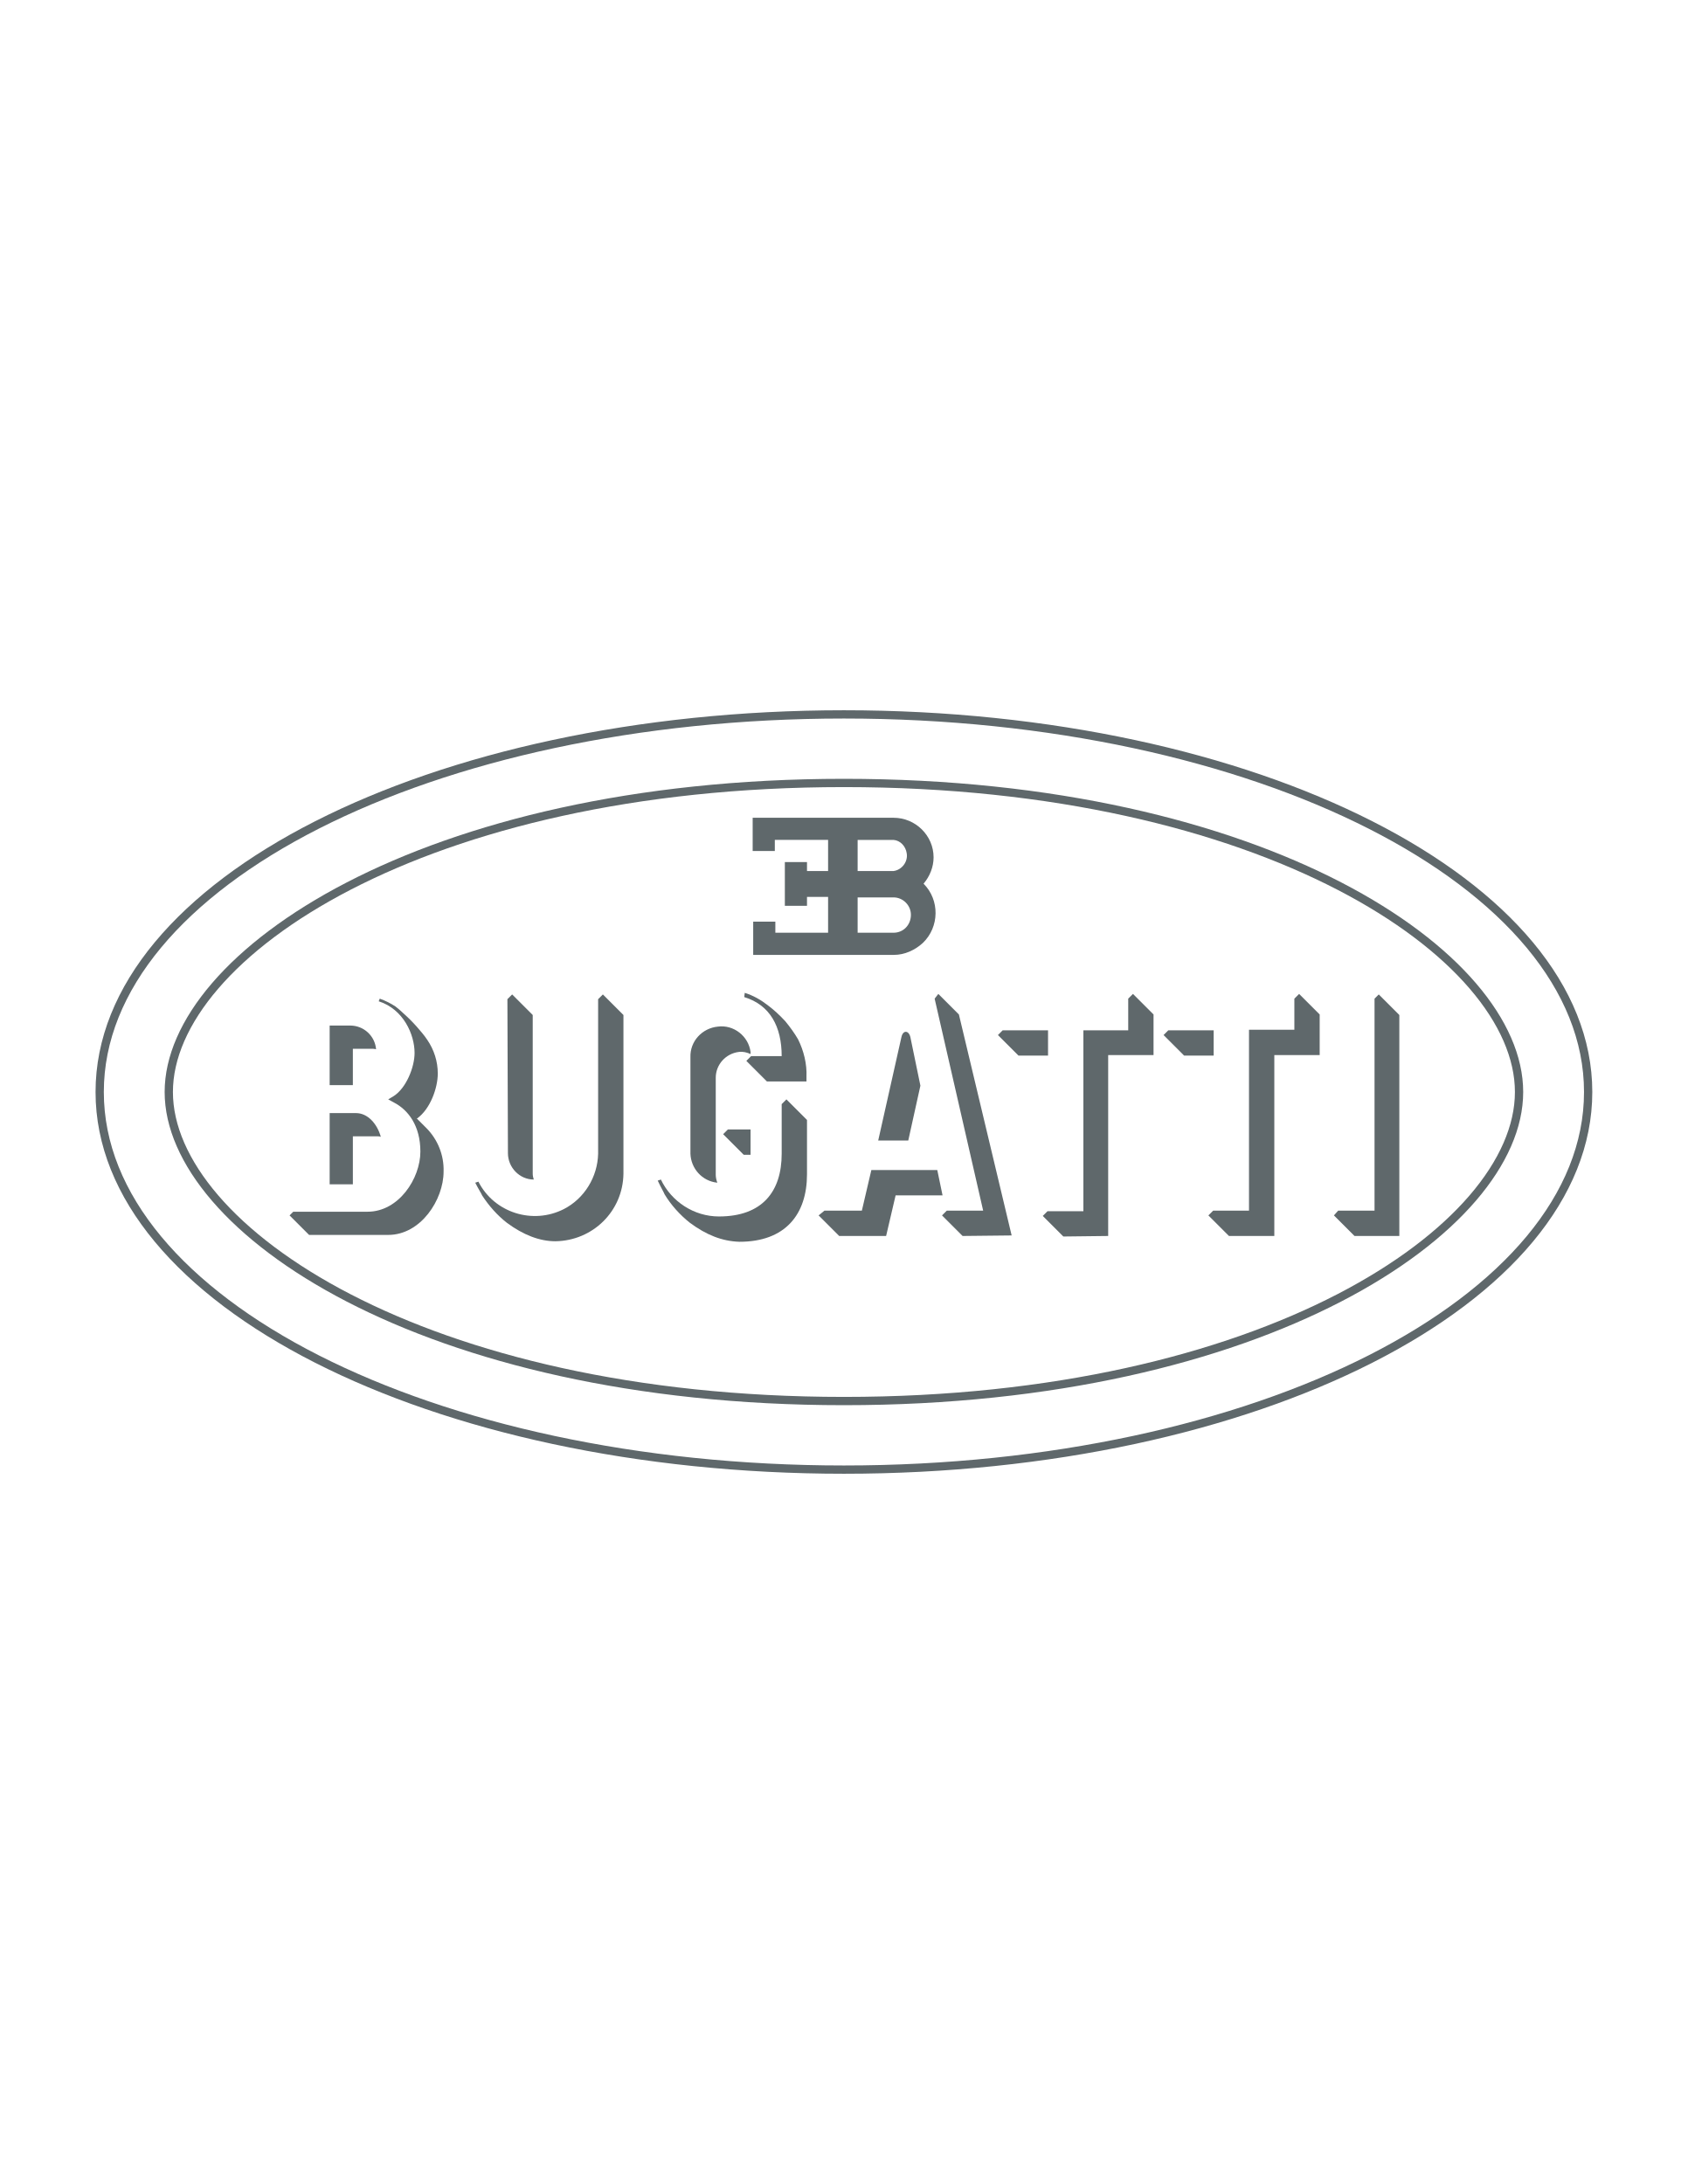
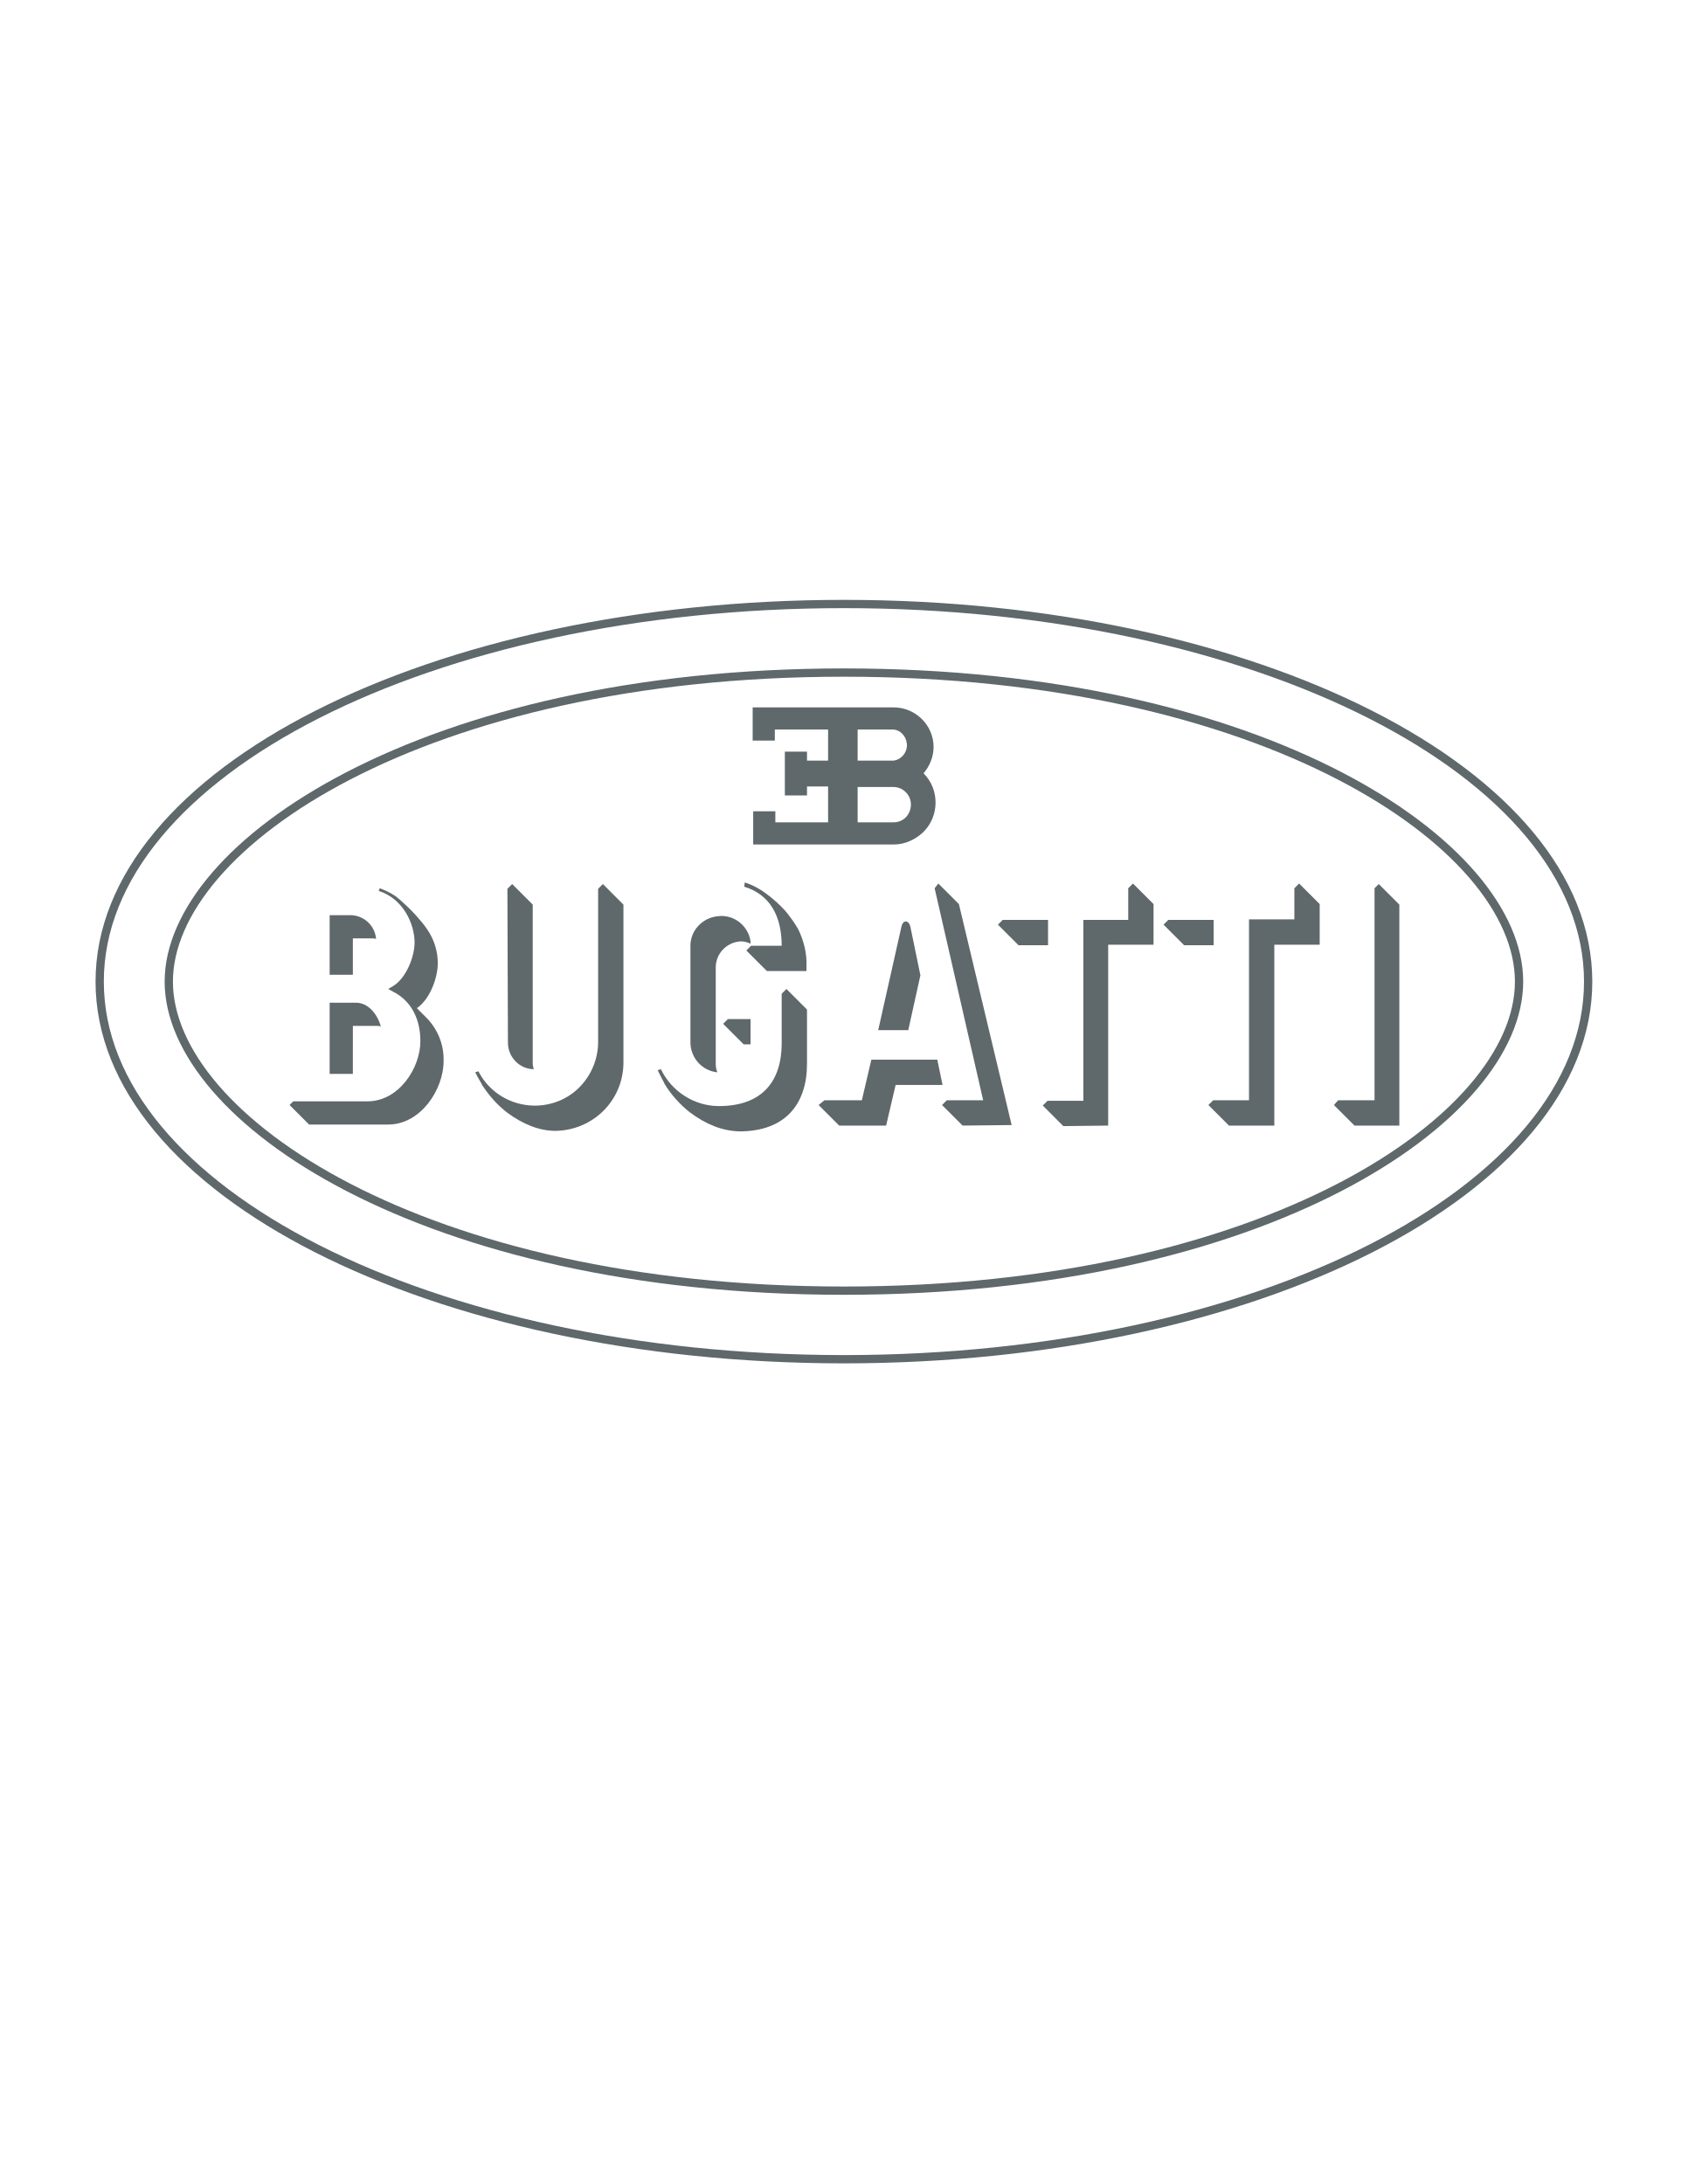
<svg xmlns="http://www.w3.org/2000/svg" version="1.1" id="bugatti" x="0px" y="0px" width="612px" height="792px" viewBox="0 0 612 792" enable-background="new 0 0 612 792" xml:space="preserve">
  <g>
-     <path fill="none" stroke="#5F686B" stroke-width="3" stroke-miterlimit="10" d="M36.146,396   c0-75.735,120.296-136.935,269.854-136.935S575.854,320.456,575.854,396S455.558,532.935,306,532.935S36.146,471.735,36.146,396z" />
-     <path fill="none" stroke="#5F686B" stroke-width="3" stroke-miterlimit="10" d="M306,283.928c152.617,0,244.8,62.347,244.8,112.072   c0,49.725-92.374,112.072-244.8,112.072c-152.426,0-244.8-62.348-244.8-112.072C61.2,346.275,153.574,283.928,306,283.928z" />
-     <path fill="#5F686B" d="M106.335,439.414h26.966c11.284,0,19.125-12.049,19.125-21.803c0-9.371-4.399-15.108-9.563-17.786   l-2.104-1.147l1.913-1.147c4.59-2.869,7.65-10.519,7.65-15.683c0-6.694-4.016-15.874-13.005-18.743l0.383-0.956   c2.104,0.765,4.016,1.721,5.737,2.869c0.956,0.765,1.913,1.53,2.869,2.486c1.721,1.53,3.251,3.06,4.781,4.781   c1.339,1.53,2.678,3.06,3.825,4.781c2.486,3.634,3.825,7.841,3.825,12.24c0,5.164-2.677,12.814-7.458,16.256h-0.191l3.442,3.442   c4.208,4.208,6.503,9.945,6.312,15.874c0,10.136-8.224,22.95-20.082,22.95h-28.688l-7.076-7.076L106.335,439.414L106.335,439.414z    M127.946,429.469h-8.415V403.65h9.563c4.208,0,7.65,3.824,8.989,8.605c-0.574-0.19-0.956-0.19-1.53-0.19h-8.606V429.469z    M127.946,393.514h-0.956h-7.459v-21.611h7.459c4.972,0,8.988,3.825,9.371,8.606c-0.574-0.191-1.339-0.191-1.913-0.191h-6.502   V393.514L127.946,393.514z" />
-     <path fill="#5F686B" d="M173.464,428.513c5.737,11.283,19.699,15.683,30.982,9.944c7.458-3.824,12.24-11.666,12.431-20.081V362.34   l1.721-1.721l7.459,7.459v57.566c-0.191,13.579-11.093,24.289-24.671,24.48c-5.737,0-11.666-2.295-17.595-6.694   c-3.442-2.677-6.502-6.12-8.988-9.944c-0.191-0.574-1.339-2.295-2.486-4.591L173.464,428.513L173.464,428.513z M183.982,362.34   l1.721-1.721l7.459,7.459v57.566c0,0.766,0.191,1.53,0.382,2.104c-5.164,0-9.371-4.398-9.371-9.563L183.982,362.34L183.982,362.34z   " />
-     <path fill="#5F686B" d="M333.731,393.705l-4.399,19.89h-10.9l8.415-37.485c0.573-2.677,2.677-2.486,3.251,0L333.731,393.705   L333.731,393.705z M349.031,448.211l-7.459-7.458l1.722-1.722h13.196l-17.596-76.882l1.339-1.721l7.459,7.458l19.125,80.133   L349.031,448.211z M341.764,433.485h-17.021l-3.442,14.726h-17.021l-7.459-7.458l2.104-1.722h13.579l3.442-14.727h23.906   L341.764,433.485L341.764,433.485z" />
-     <path fill="#5F686B" d="M385.56,448.402l-7.458-7.459l1.721-1.721h13.005v-65.599h16.257v-11.475l1.721-1.721l7.459,7.458v14.726   h-16.447v65.599L385.56,448.402z M379.822,382.804h-10.519l-7.459-7.458l1.722-1.721h16.447v9.18H379.822z" />
-     <path fill="#5F686B" d="M439.875,382.804h-10.519l-7.459-7.458l1.722-1.721h16.447v9.18H439.875z M469.327,362.149l1.722-1.721   l7.459,7.458v14.726H462.06v65.599h-16.447l-7.459-7.458l1.722-1.722h13.005v-65.599h16.447V362.149L469.327,362.149z" />
-     <polygon fill="#5F686B" points="498.397,362.149 499.928,360.619 507.387,368.078 507.387,448.211 491.13,448.211 483.671,440.753    485.201,439.031 498.397,439.031  " />
-     <path fill="#5F686B" d="M250.155,443.43c-3.633-2.868-6.885-6.502-9.18-10.327c-0.191-0.574-1.339-2.486-2.486-4.973l1.147-0.383   c3.825,8.033,12.049,13.388,21.038,13.388c15.683,0,22.759-8.988,22.759-22.759v-17.978l1.721-1.721l7.458,7.459v19.698   c0,14.535-7.841,24.48-24.48,24.48C261.821,450.124,256.084,447.829,250.155,443.43L250.155,443.43z M272.149,418.759h-2.486   l-7.459-7.459l1.721-1.721h8.224V418.759L272.149,418.759z M260.1,428.895c-5.546-0.573-9.563-5.163-9.754-10.519v-34.999   c-0.191-5.737,4.208-10.519,9.945-11.092c5.738-0.765,11.093,3.442,11.858,9.18c0,0.191,0,0.574,0,0.765   c-1.339-0.574-2.678-0.956-4.208-0.765c-4.781,0.574-8.415,4.59-8.415,9.372v35.19C259.526,426.791,259.717,427.938,260.1,428.895   L260.1,428.895z M270.045,360.045c3.06,0.957,5.738,2.486,8.224,4.399c2.295,1.721,4.399,3.634,6.503,5.929   c1.721,2.104,3.251,4.208,4.59,6.502c2.104,4.208,3.251,8.989,3.06,13.579v1.721h-14.344l-7.459-7.458l1.721-1.721h11.093   c0-10.71-4.208-18.551-13.579-21.42L270.045,360.045L270.045,360.045z" />
-     <path fill="#5F686B" d="M323.978,338.243c3.634,0,6.312-2.869,6.312-6.502c0-3.443-2.869-6.312-6.312-6.312h-13.005v12.814H323.978   z M323.978,315.866c3.06-0.382,5.354-3.442,4.781-6.502c-0.383-2.486-2.295-4.59-4.781-4.781h-13.005v11.284H323.978z    M292.612,325.237v3.251h-8.032v-15.874h8.032v3.251h7.65v-11.284h-19.316v4.016h-8.033V296.55h51.064   c8.032,0,14.535,6.503,14.535,14.344c0,3.443-1.339,6.885-3.634,9.563c5.929,5.929,5.737,15.683-0.191,21.42   c-2.869,2.678-6.693,4.399-10.519,4.399h-51.064v-12.049h8.033v4.017h19.125v-13.005H292.612z" />
+     <path fill="none" stroke="#5F686B" stroke-width="3" stroke-miterlimit="10" d="M36.146,355.969   c0-75.735,120.296-136.935,269.854-136.935c149.558,0,269.854,61.391,269.854,136.935S455.558,492.903,306,492.903   C156.442,492.903,36.146,431.704,36.146,355.969z" />
+     <path fill="none" stroke="#5F686B" stroke-width="3" stroke-miterlimit="10" d="M306,243.897c152.617,0,244.8,62.347,244.8,112.072   c0,49.725-92.374,112.072-244.8,112.072S61.2,405.692,61.2,355.969C61.2,306.244,153.574,243.897,306,243.897z" />
+     <path fill="#5F686B" d="M106.335,399.383h26.966c11.284,0,19.125-12.049,19.125-21.803c0-9.371-4.399-15.108-9.563-17.786   l-2.104-1.147l1.913-1.146c4.59-2.869,7.65-10.52,7.65-15.683c0-6.694-4.016-15.874-13.005-18.743l0.383-0.956   c2.104,0.765,4.016,1.721,5.737,2.869c0.956,0.765,1.913,1.53,2.869,2.486c1.721,1.53,3.251,3.06,4.781,4.781   c1.339,1.53,2.678,3.06,3.825,4.781c2.486,3.634,3.825,7.841,3.825,12.24c0,5.164-2.677,12.814-7.458,16.255h-0.191l3.442,3.442   c4.208,4.208,6.503,9.945,6.312,15.874c0,10.136-8.224,22.95-20.082,22.95h-28.688l-7.076-7.076L106.335,399.383L106.335,399.383z    M127.946,389.438h-8.415v-25.818h9.563c4.208,0,7.65,3.823,8.989,8.604c-0.574-0.189-0.956-0.189-1.53-0.189h-8.606   L127.946,389.438L127.946,389.438z M127.946,353.483h-0.956h-7.459v-21.611h7.459c4.972,0,8.988,3.825,9.371,8.606   c-0.574-0.191-1.339-0.191-1.913-0.191h-6.502V353.483L127.946,353.483z" />
+     <path fill="#5F686B" d="M173.464,388.481c5.737,11.283,19.699,15.684,30.982,9.944c7.458-3.824,12.24-11.666,12.431-20.081v-56.036   l1.721-1.721l7.459,7.459v57.565c-0.191,13.579-11.093,24.289-24.671,24.48c-5.737,0-11.666-2.295-17.595-6.694   c-3.442-2.677-6.502-6.12-8.988-9.943c-0.191-0.574-1.339-2.295-2.486-4.592L173.464,388.481L173.464,388.481z M183.982,322.309   l1.721-1.721l7.459,7.459v57.565c0,0.767,0.191,1.53,0.382,2.104c-5.164,0-9.371-4.398-9.371-9.563L183.982,322.309   L183.982,322.309z" />
+     <path fill="#5F686B" d="M333.731,353.674l-4.399,19.89h-10.9l8.415-37.485c0.573-2.677,2.678-2.486,3.251,0L333.731,353.674   L333.731,353.674z M349.031,408.18l-7.459-7.458l1.722-1.722h13.196l-17.597-76.882l1.34-1.721l7.459,7.458l19.125,80.133   L349.031,408.18z M341.764,393.454h-17.021l-3.442,14.726H304.28l-7.459-7.458l2.104-1.722h13.579l3.442-14.728h23.905   L341.764,393.454L341.764,393.454z" />
+     <path fill="#5F686B" d="M385.56,408.371l-7.458-7.459l1.722-1.722h13.005v-65.599h16.257v-11.475l1.721-1.721l7.459,7.458v14.726   h-16.446v65.599L385.56,408.371z M379.822,342.773h-10.52l-7.459-7.458l1.723-1.721h16.446v9.18L379.822,342.773L379.822,342.773z" />
+     <path fill="#5F686B" d="M439.875,342.773h-10.519l-7.46-7.458l1.723-1.721h16.447v9.18L439.875,342.773L439.875,342.773z    M469.327,322.118l1.722-1.721l7.459,7.458v14.726H462.06v65.599h-16.446l-7.459-7.458l1.722-1.722h13.005v-65.599h16.447   L469.327,322.118L469.327,322.118z" />
+     <polygon fill="#5F686B" points="498.397,322.118 499.928,320.588 507.387,328.047 507.387,408.18 491.13,408.18 483.671,400.722    485.201,399 498.397,399  " />
+     <path fill="#5F686B" d="M250.155,403.398c-3.633-2.868-6.885-6.502-9.18-10.327c-0.191-0.573-1.339-2.485-2.486-4.973l1.147-0.383   c3.825,8.033,12.049,13.388,21.038,13.388c15.683,0,22.759-8.987,22.759-22.759v-17.978l1.721-1.722l7.458,7.459v19.698   c0,14.535-7.841,24.48-24.48,24.48C261.821,410.093,256.084,407.798,250.155,403.398L250.155,403.398z M272.149,378.728h-2.486   l-7.459-7.459l1.721-1.721h8.224V378.728L272.149,378.728z M260.1,388.863c-5.546-0.572-9.563-5.162-9.754-10.519v-34.999   c-0.191-5.737,4.208-10.519,9.945-11.092c5.738-0.765,11.093,3.442,11.858,9.18c0,0.191,0,0.574,0,0.765   c-1.339-0.574-2.678-0.956-4.208-0.765c-4.781,0.574-8.415,4.59-8.415,9.372v35.19C259.526,386.76,259.717,387.906,260.1,388.863   L260.1,388.863z M270.045,320.014c3.06,0.957,5.738,2.486,8.224,4.399c2.295,1.721,4.399,3.634,6.503,5.929   c1.721,2.104,3.251,4.208,4.59,6.502c2.104,4.208,3.251,8.989,3.06,13.579v1.721h-14.344l-7.459-7.458l1.721-1.721h11.093   c0-10.71-4.208-18.551-13.579-21.42L270.045,320.014L270.045,320.014z" />
+     <path fill="#5F686B" d="M323.978,298.212c3.635,0,6.313-2.869,6.313-6.502c0-3.443-2.869-6.312-6.313-6.312h-13.005v12.814H323.978   L323.978,298.212z M323.978,275.835c3.061-0.382,5.354-3.442,4.781-6.502c-0.383-2.486-2.295-4.59-4.781-4.781h-13.005v11.284   L323.978,275.835L323.978,275.835z M292.612,285.206v3.251h-8.032v-15.874h8.032v3.251h7.65V264.55h-19.316v4.016h-8.033v-12.047   h51.063c8.032,0,14.535,6.503,14.535,14.344c0,3.443-1.339,6.885-3.634,9.563c5.929,5.929,5.737,15.683-0.191,21.42   c-2.868,2.678-6.692,4.399-10.519,4.399h-51.064v-12.049h8.033v4.017h19.125v-13.005h-7.65V285.206z" />
  </g>
</svg>
